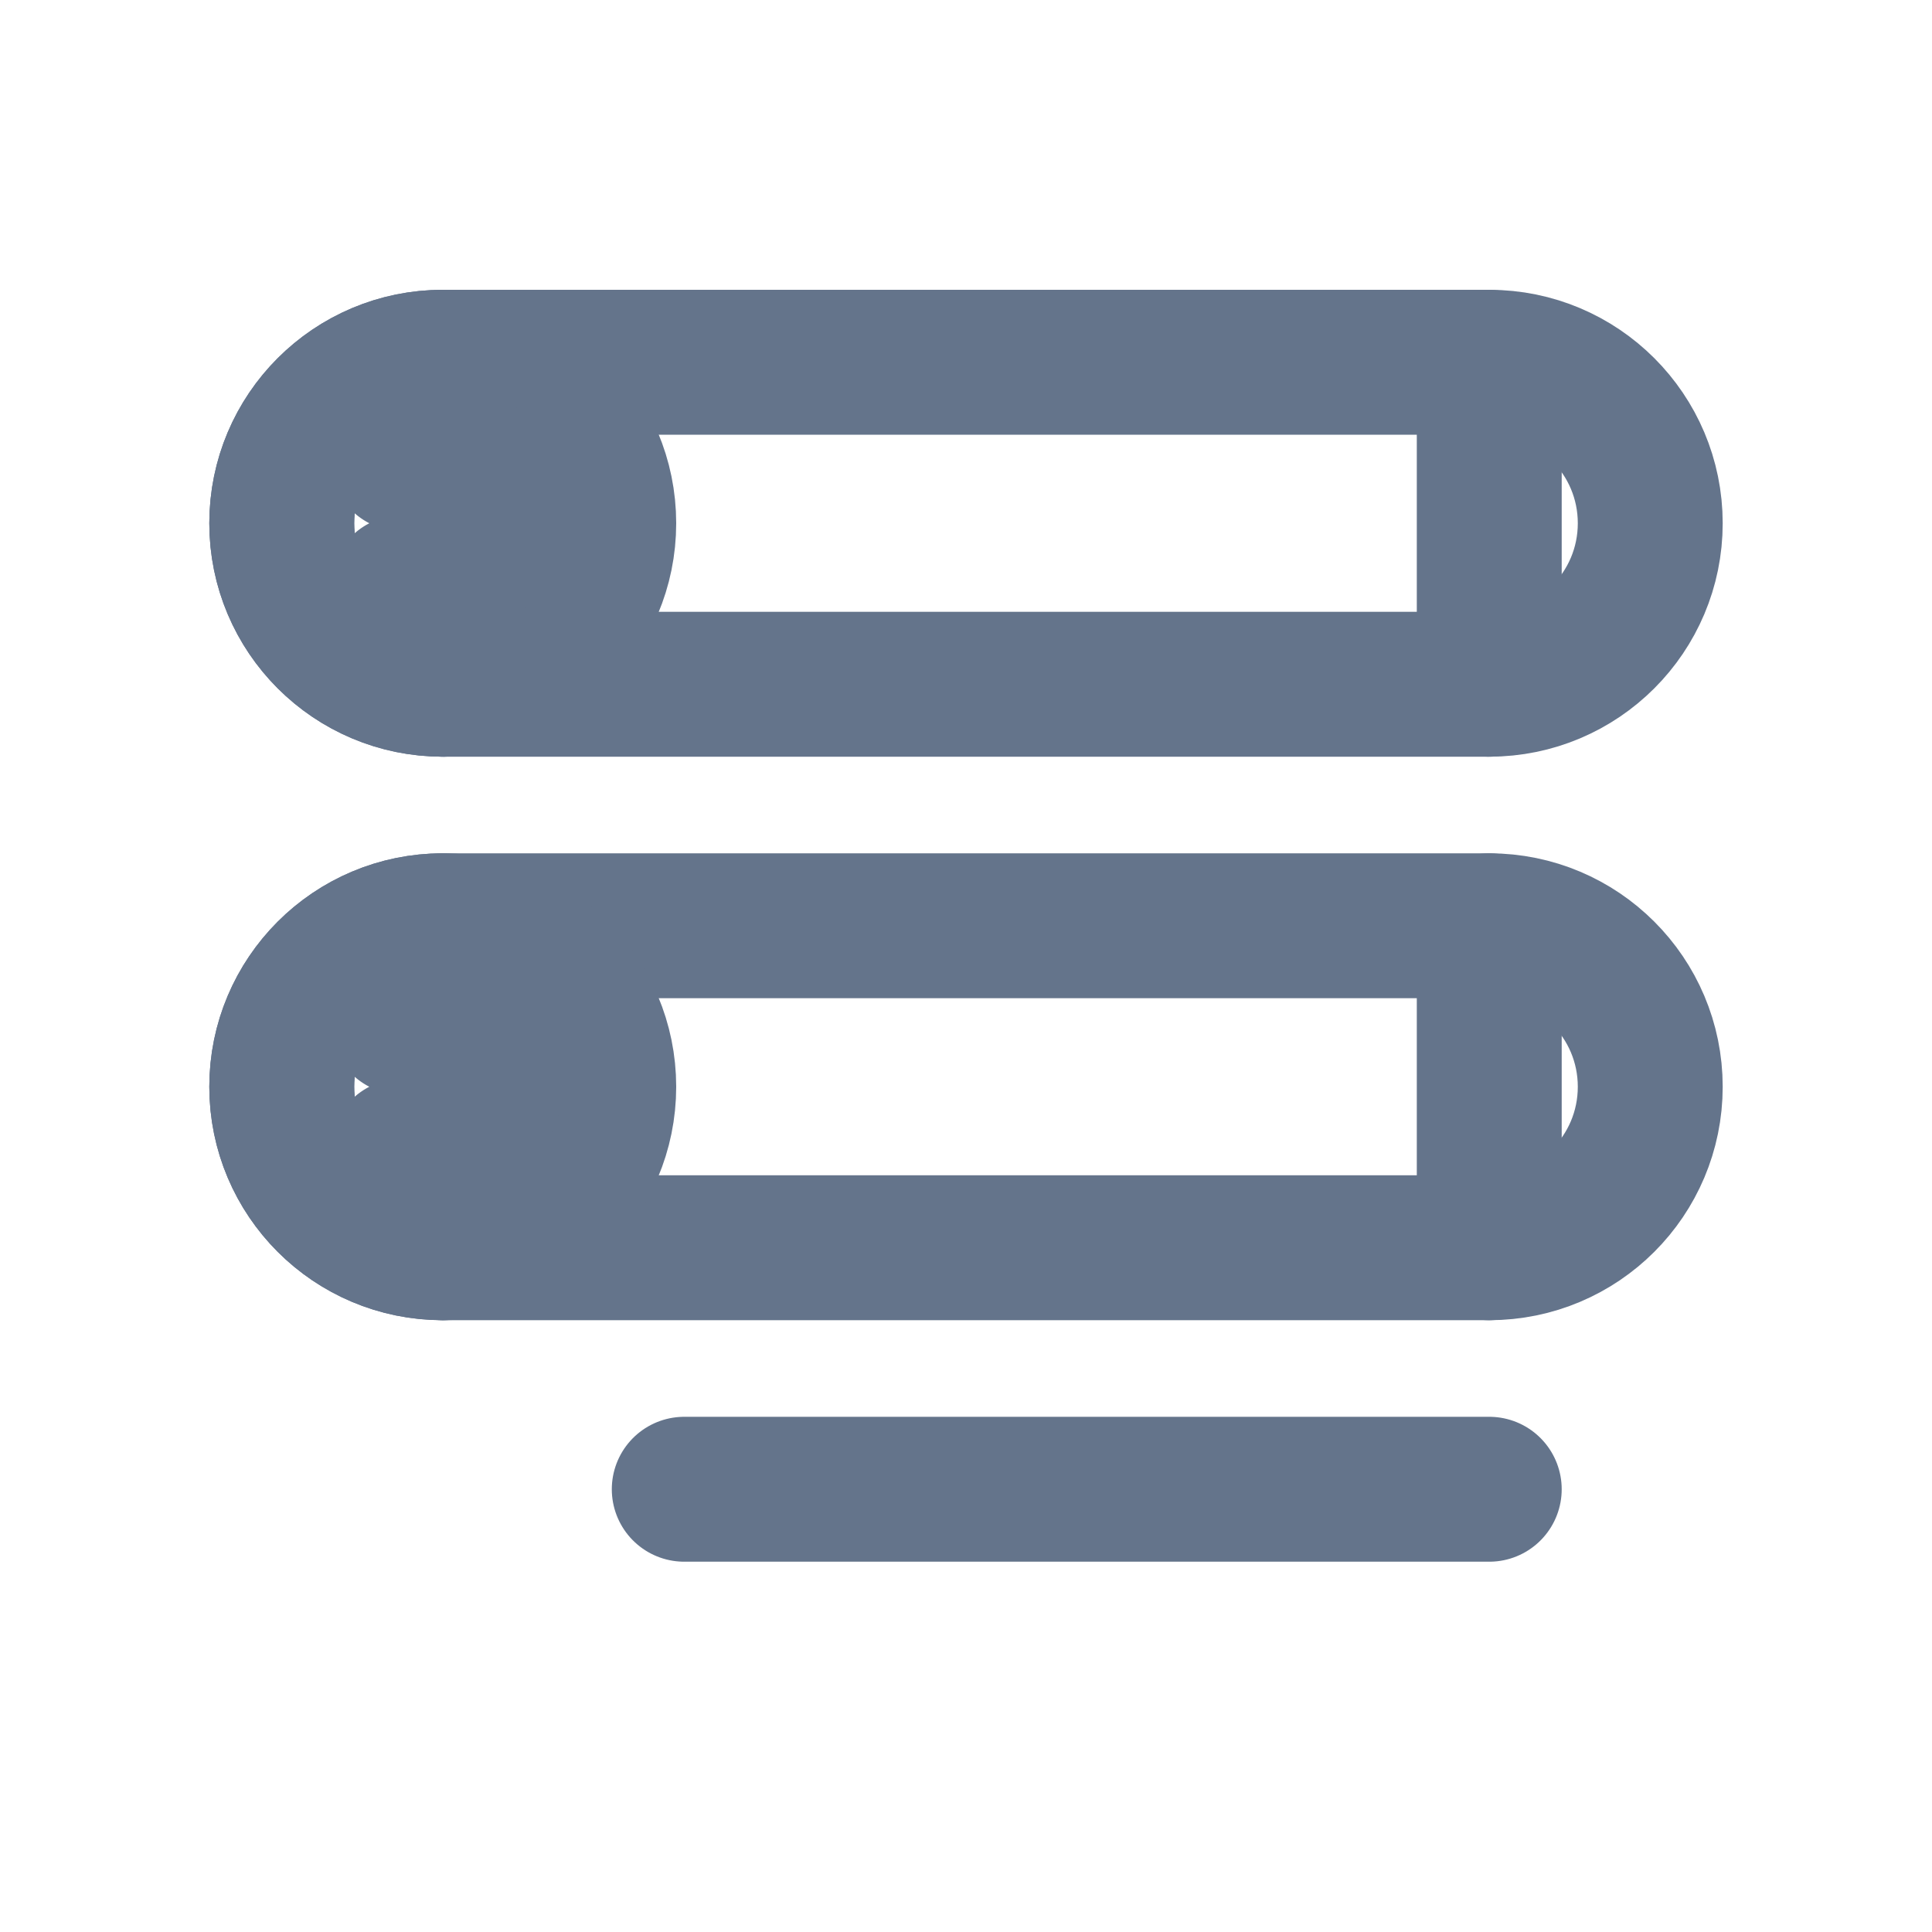
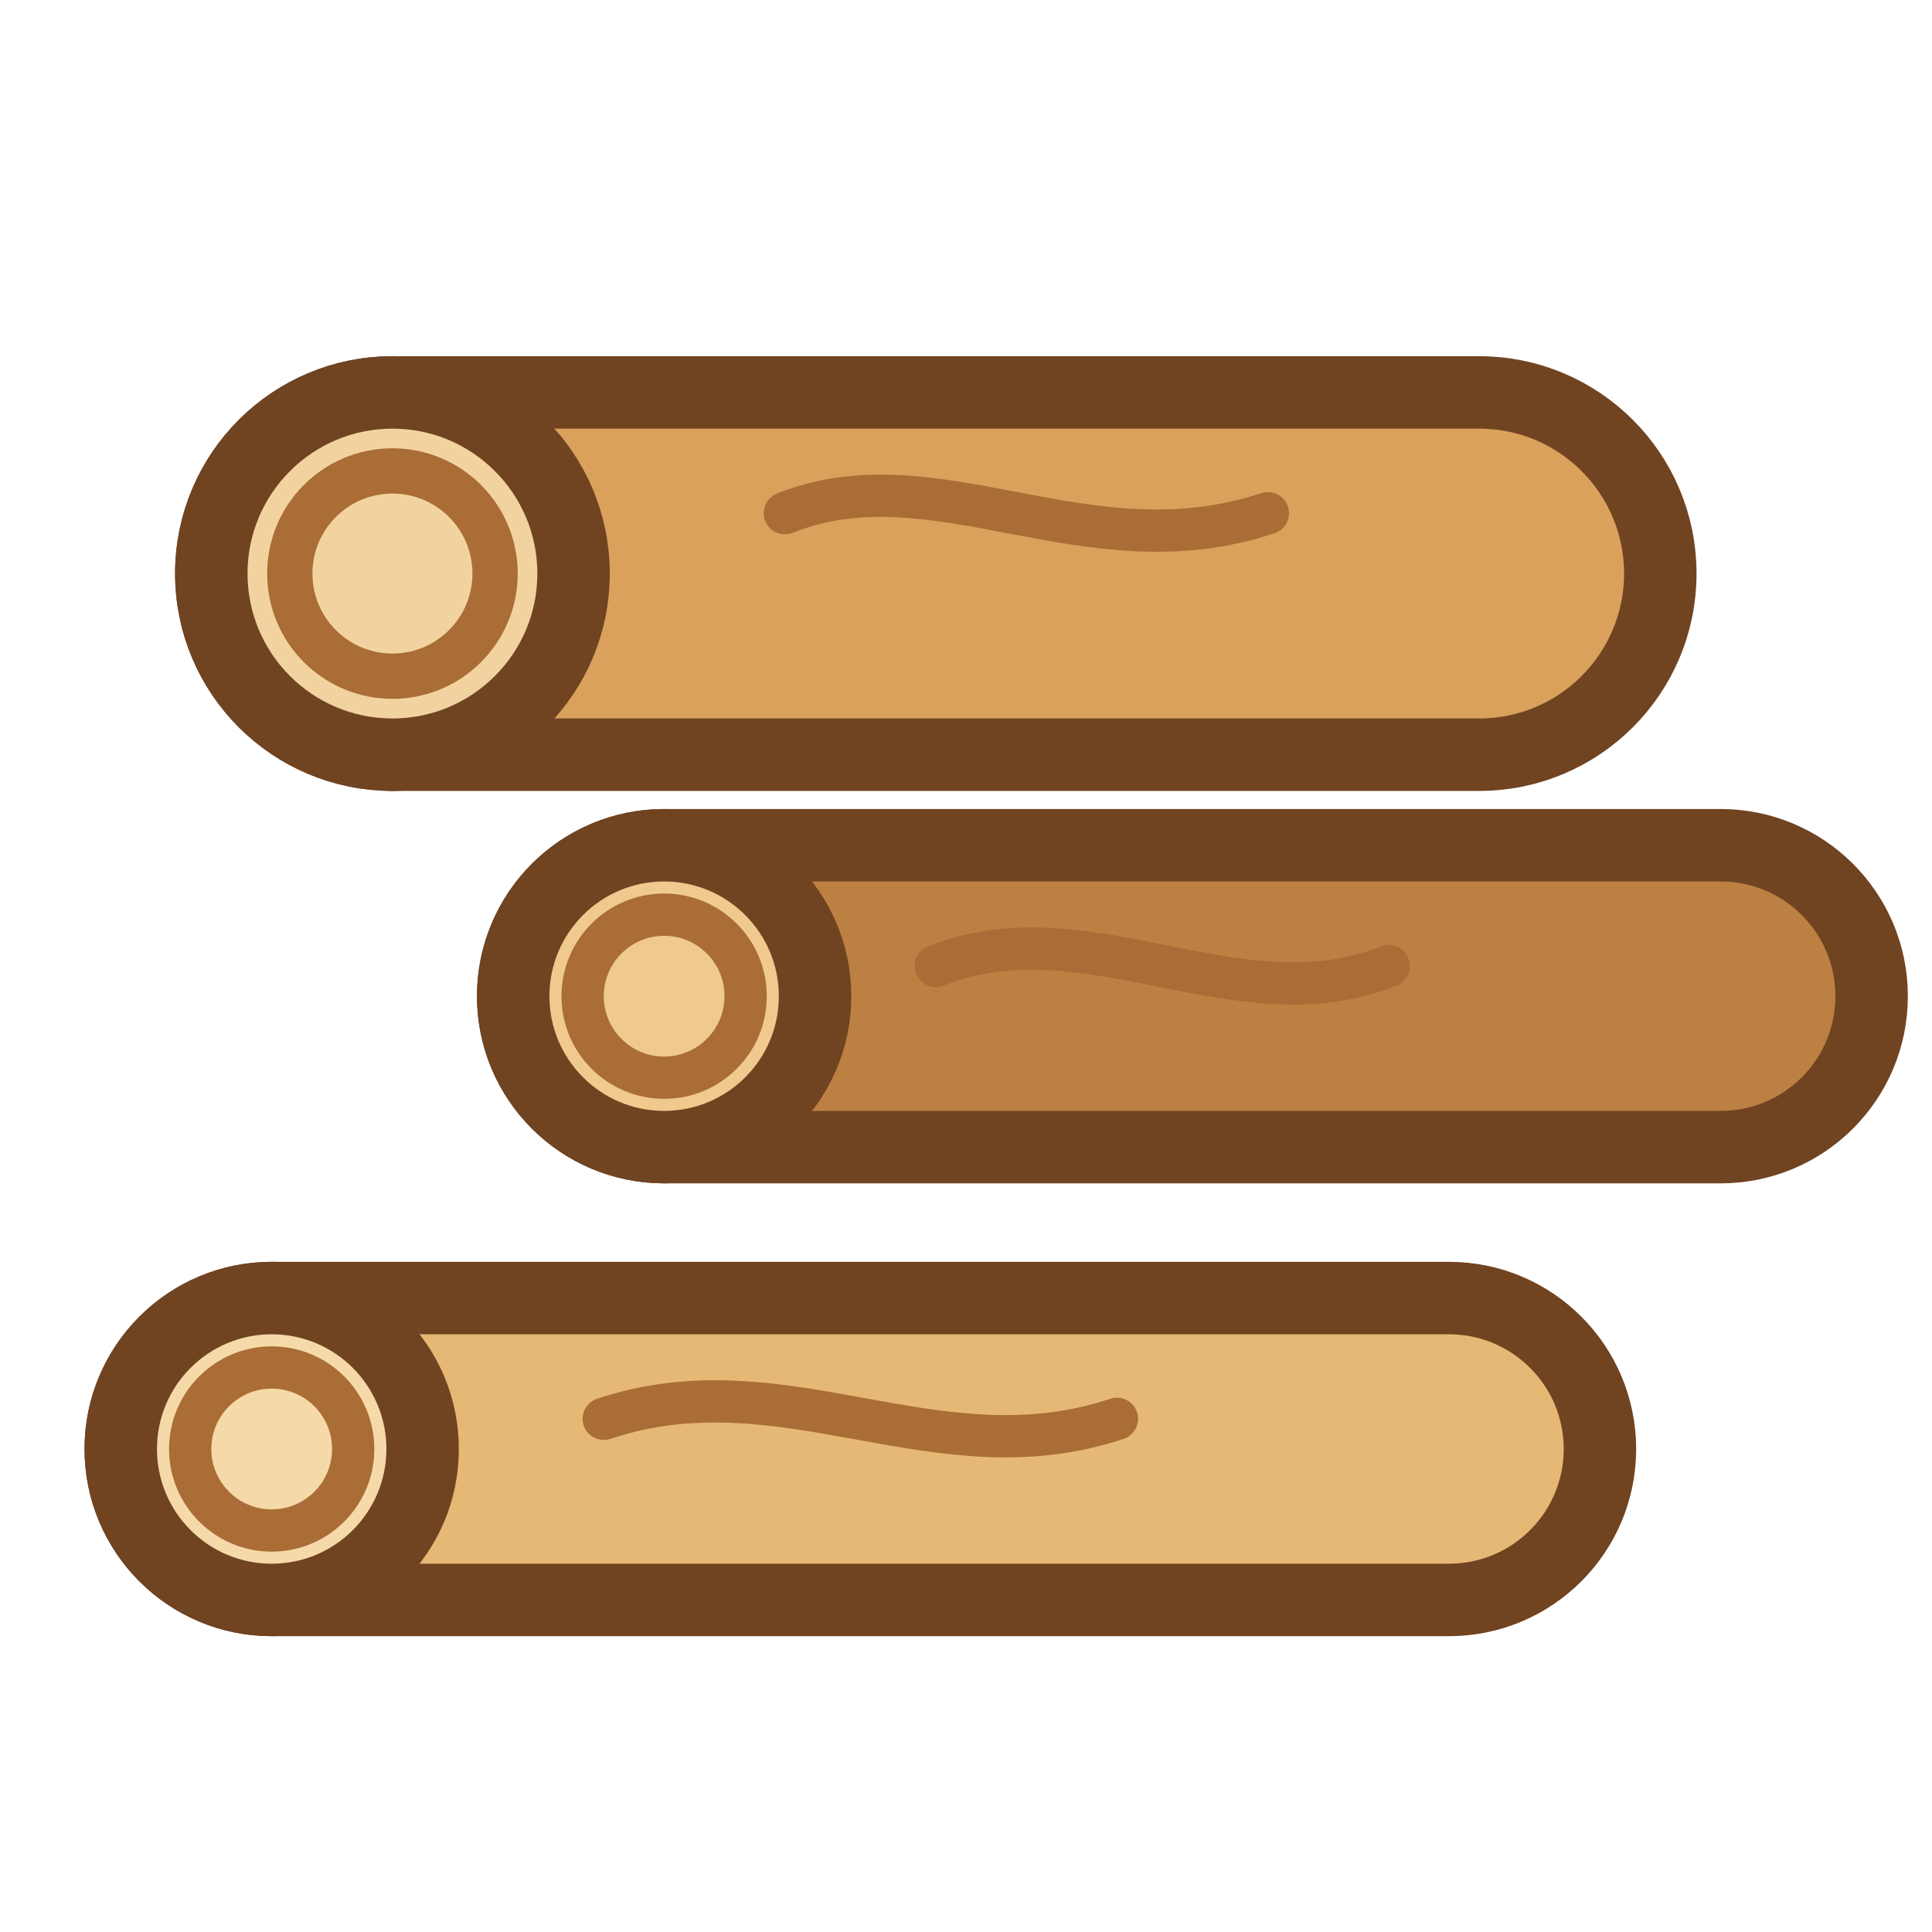
- <svg xmlns="http://www.w3.org/2000/svg" viewBox="0 0 24 24" fill="none" stroke="#64748b" stroke-width="1.8" stroke-linecap="round" stroke-linejoin="round">
-   <path d="M5.5 4.5h13a2 2 0 0 1 0 4h-13a2 2 0 0 1 0-4Z" />
-   <path d="M5.5 4.5v4M18.5 4.5v4" />
-   <ellipse cx="5.5" cy="6.5" rx="2" ry="2" />
-   <path d="M5 5.7c.7-.3 1.2.2 1.1.8-.1.5-.6.8-1.1.8" />
-   <path d="M5.5 11.5h13a2 2 0 0 1 0 4h-13a2 2 0 0 1 0-4Z" />
-   <path d="M5.5 11.5v4M18.5 11.5v4" />
-   <ellipse cx="5.5" cy="13.5" rx="2" ry="2" />
-   <path d="M5 12.7c.7-.3 1.2.2 1.1.8-.1.5-.6.8-1.1.8" />
-   <path d="M8.5 18.5h10" />
+ <svg xmlns="http://www.w3.org/2000/svg" viewBox="0 0 64 64" role="img" aria-label="木材">
+   <g stroke="#704321" stroke-width="2.4" stroke-linejoin="round" stroke-linecap="round">
+     <path d="M13 13h36a6 6 0 0 1 0 12H13a6 6 0 0 1 0-12Z" fill="#D9A15B" />
+     <path d="M13 13v12" fill="none" />
+     <ellipse cx="13" cy="19" rx="6" ry="6" fill="#F2D3A0" />
+     <ellipse cx="13" cy="19" rx="3.4" ry="3.4" fill="none" stroke="#A96D35" stroke-width="1.5" />
+     <path d="M22 28h35a5 5 0 0 1 0 10H22a5 5 0 0 1 0-10Z" fill="#BD8043" />
+     <ellipse cx="22" cy="33" rx="5" ry="5" fill="#F0C98E" />
+     <ellipse cx="22" cy="33" rx="2.7" ry="2.7" fill="none" stroke="#A96D35" stroke-width="1.4" />
+     <path d="M9 43h39a5 5 0 0 1 0 10H9a5 5 0 0 1 0-10Z" fill="#E6B875" />
+     <ellipse cx="9" cy="48" rx="5" ry="5" fill="#F6D9A8" />
+     <ellipse cx="9" cy="48" rx="2.7" ry="2.7" fill="none" stroke="#A96D35" stroke-width="1.4" />
+     <path d="M26 17c5-2 10 2 16 0M31 32c5-2 10 2 15 0M20 47c6-2 11 2 17 0" fill="none" stroke="#A96D35" stroke-width="1.4" />
+   </g>
</svg>
